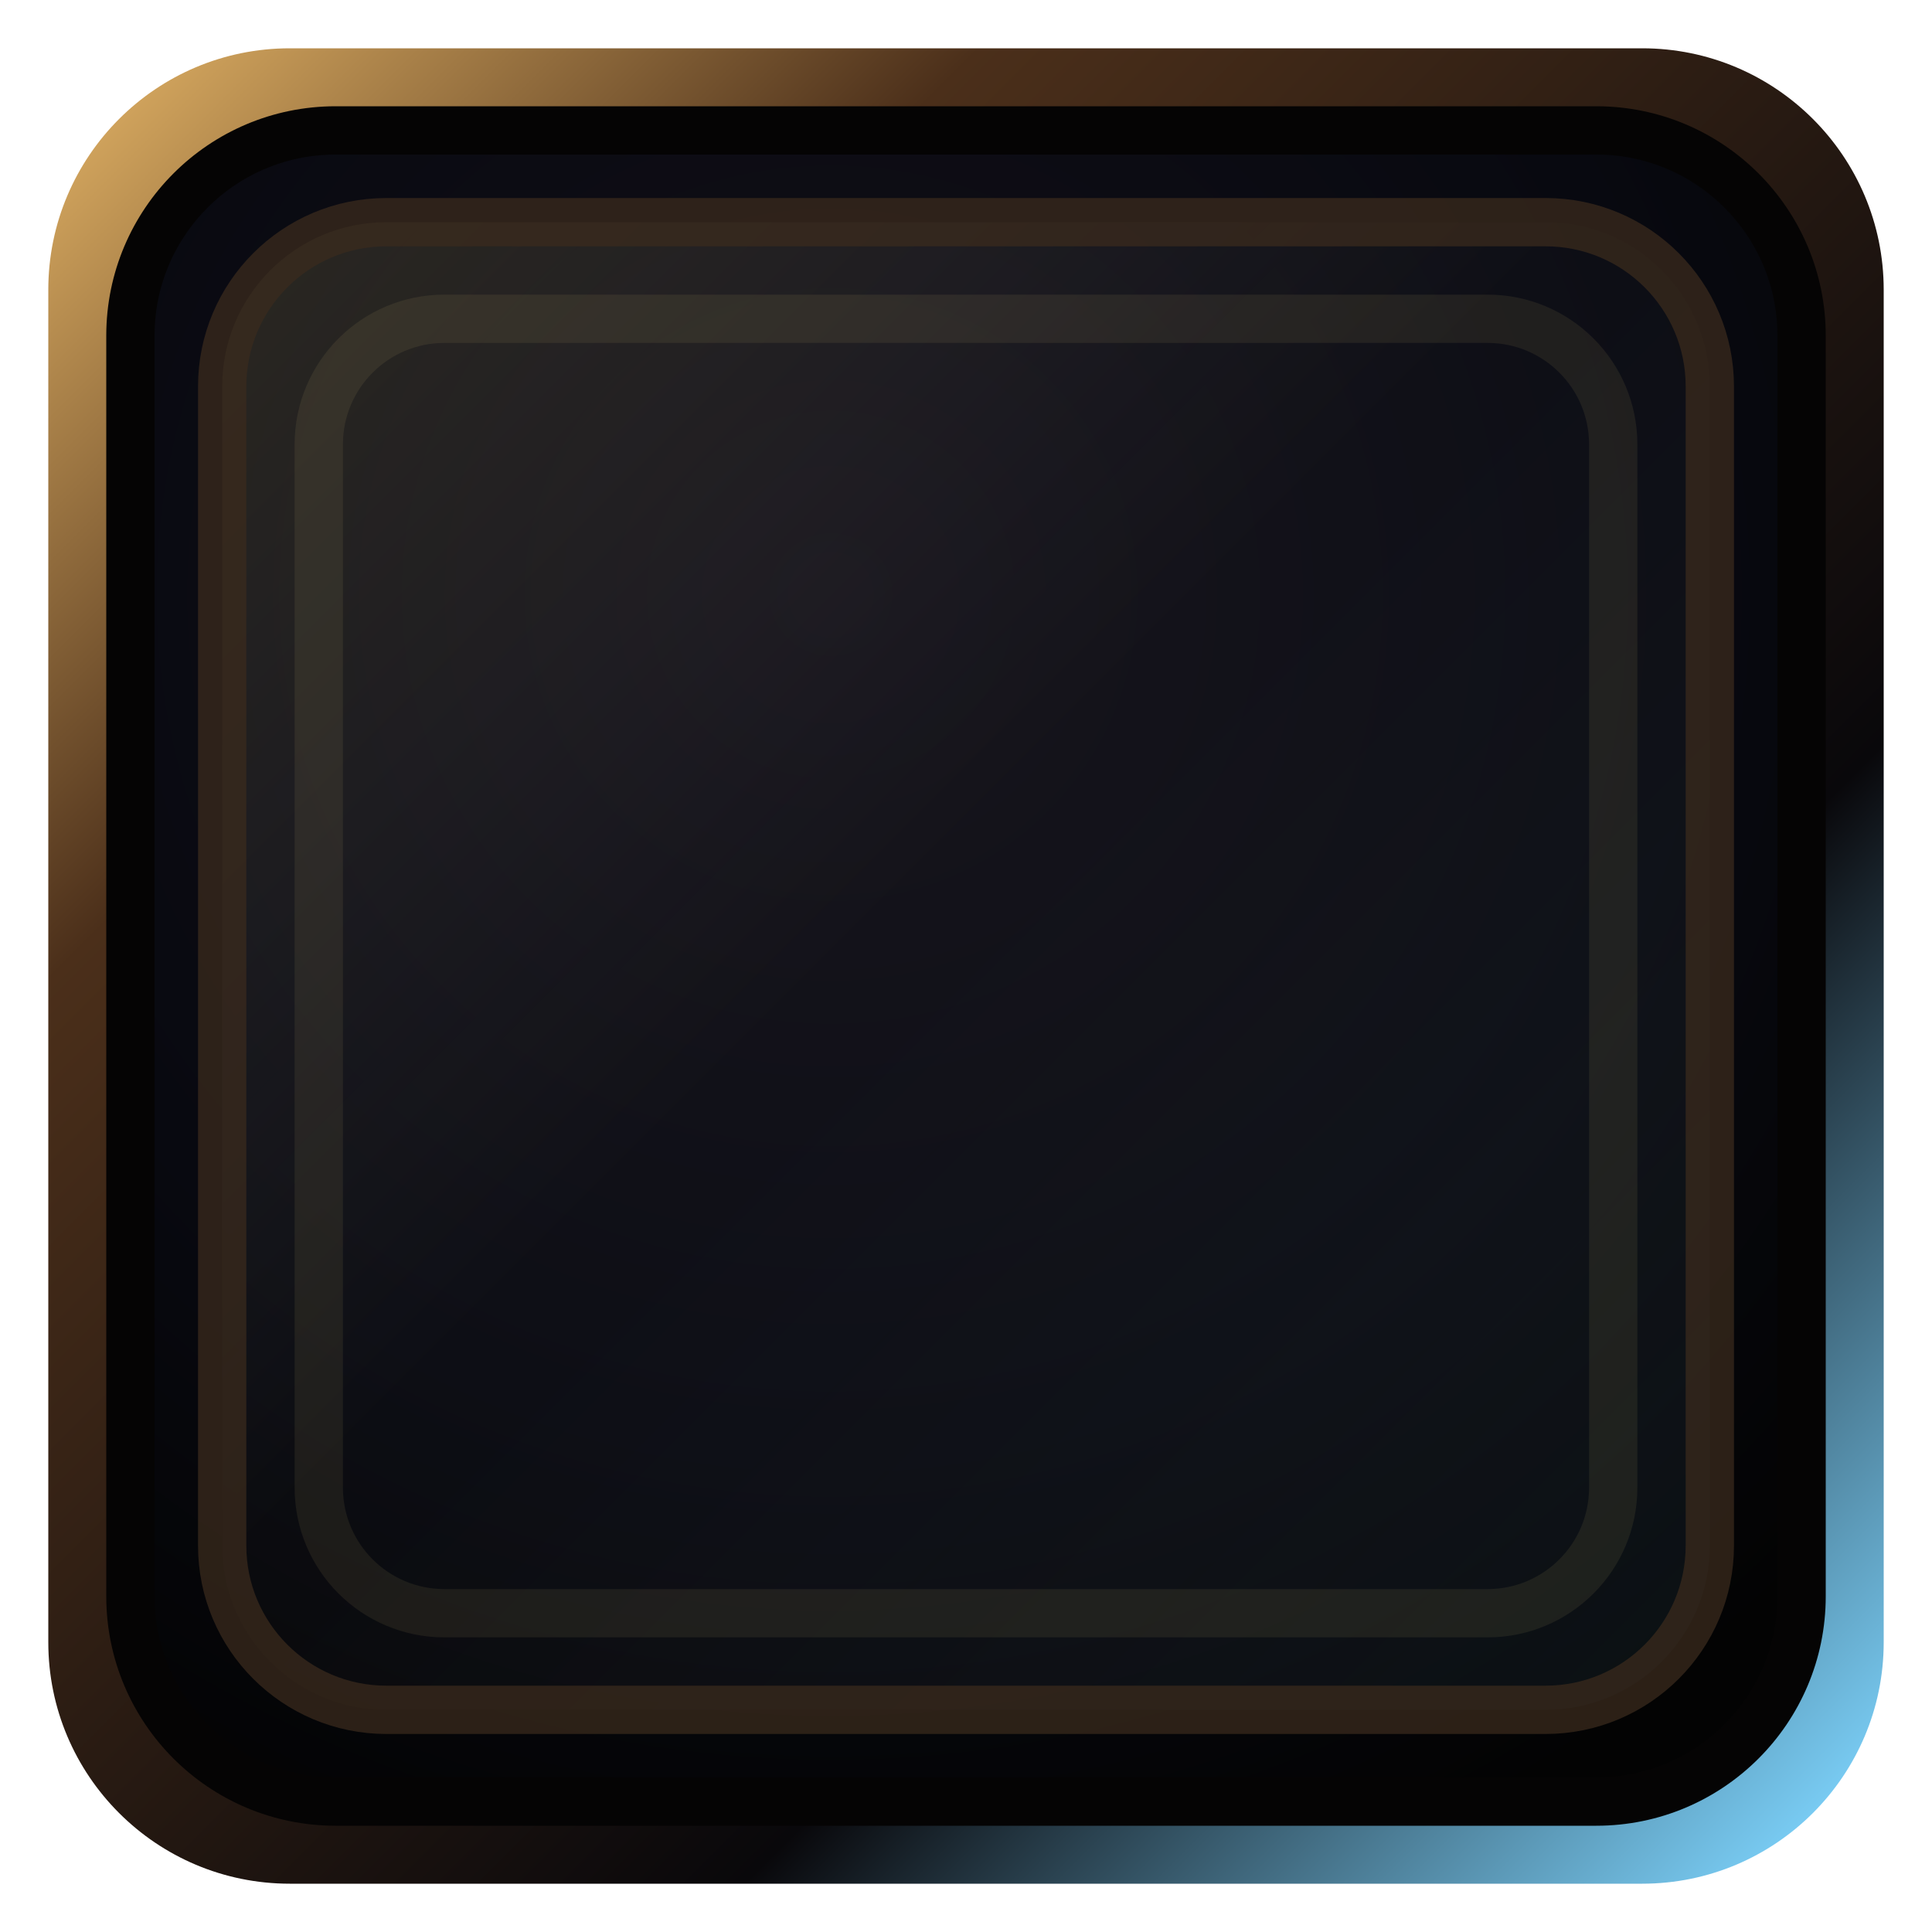
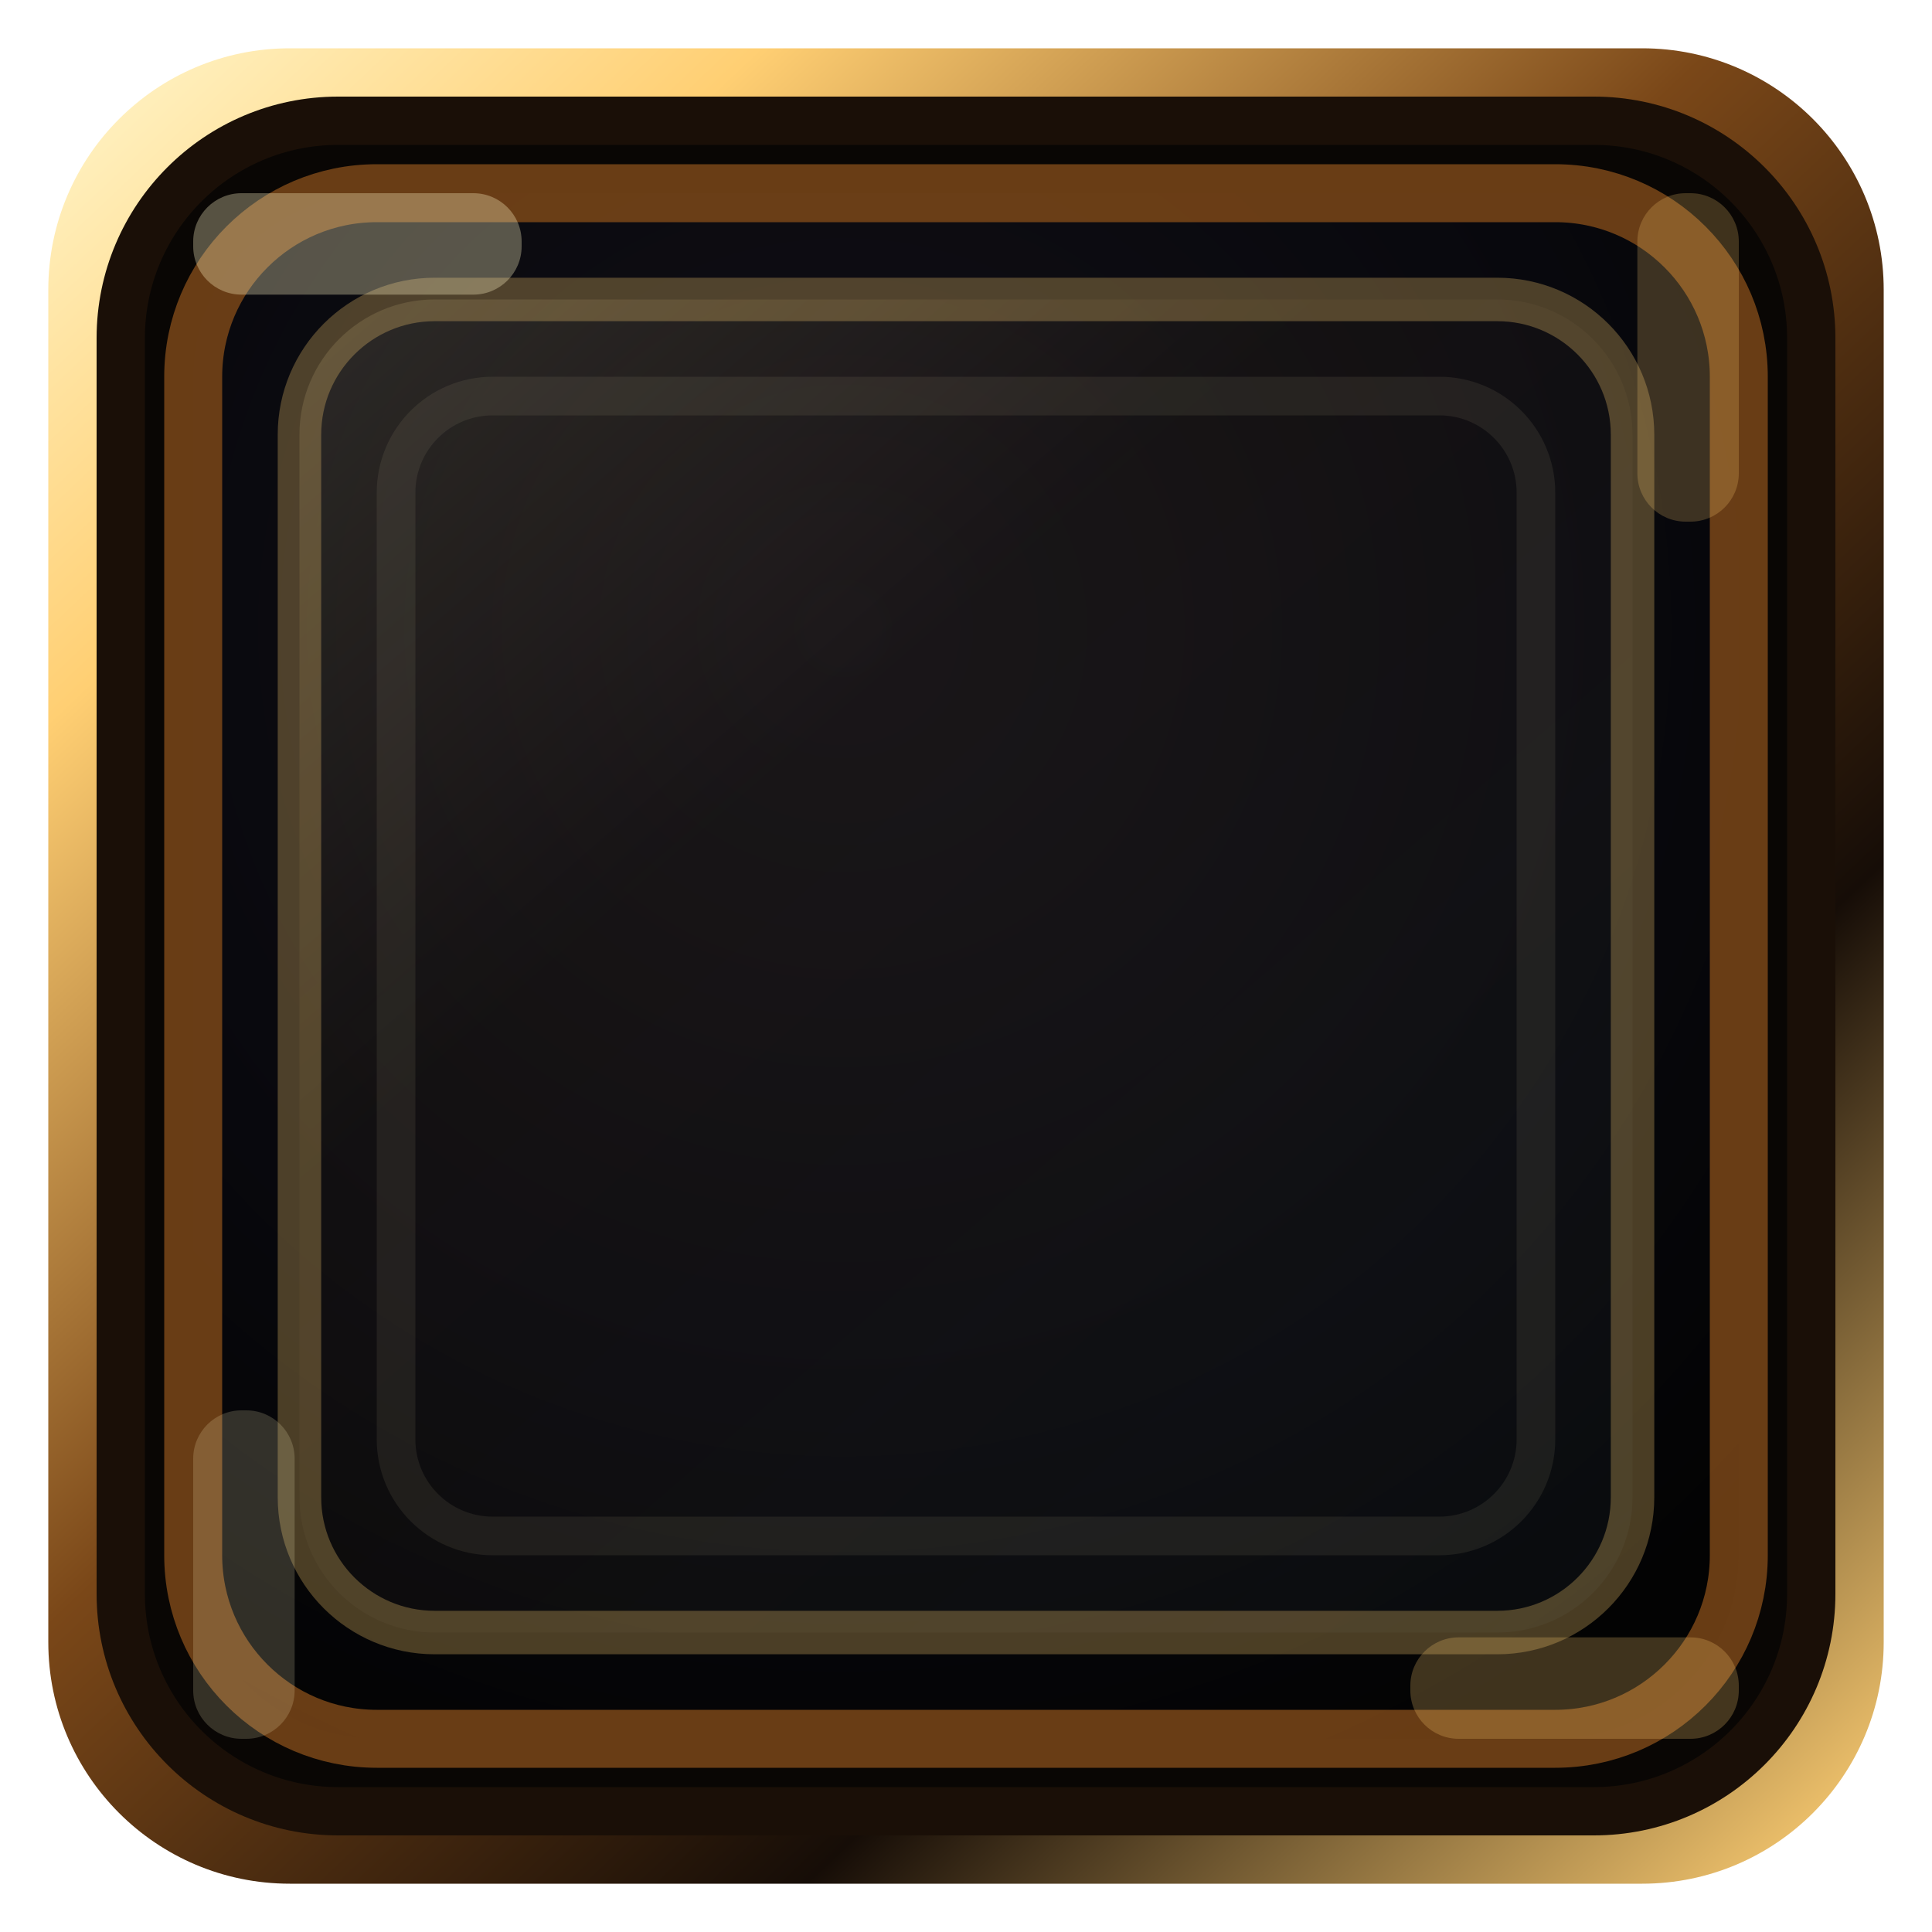
<svg xmlns="http://www.w3.org/2000/svg" width="40" height="40" viewBox="0 0 40 40" fill="none">
  <defs>
-     <linearGradient id="arcanaRim" x1="2" y1="2" x2="38" y2="38" gradientUnits="userSpaceOnUse">
-       <stop offset="0" stop-color="#D6A85F" />
-       <stop offset="0.24" stop-color="#4B2F1A" />
-       <stop offset="0.7" stop-color="#09080B" />
-       <stop offset="1" stop-color="#7DD3FC" />
+     <linearGradient id="outerGold" x1="2" y1="1" x2="38" y2="39" gradientUnits="userSpaceOnUse">
+       <stop offset="0" stop-color="#FFF4C7" />
+       <stop offset="0.18" stop-color="#FFCF73" />
+       <stop offset="0.44" stop-color="#7A4718" />
+       <stop offset="0.72" stop-color="#160D07" />
+       <stop offset="1" stop-color="#FFCF73" />
    </linearGradient>
    <radialGradient id="arcanaCore" cx="0.42" cy="0.28" r="0.82">
-       <stop offset="0" stop-color="#121018" />
-       <stop offset="0.62" stop-color="#080910" />
+       <stop offset="0" stop-color="#121016" />
+       <stop offset="0.62" stop-color="#08080D" />
      <stop offset="1" stop-color="#030303" />
    </radialGradient>
-     <linearGradient id="arcanaGlaze" x1="6" y1="6" x2="34" y2="34" gradientUnits="userSpaceOnUse">
-       <stop offset="0" stop-color="#FDE68A" stop-opacity="0.12" />
-       <stop offset="0.46" stop-color="#FFFFFF" stop-opacity="0.018" />
-       <stop offset="1" stop-color="#7DD3FC" stop-opacity="0.06" />
+     <linearGradient id="goldPlate" x1="7" y1="5" x2="33" y2="35" gradientUnits="userSpaceOnUse">
+       <stop offset="0" stop-color="#FFF4C7" stop-opacity="0.14" />
+       <stop offset="0.36" stop-color="#FFCF73" stop-opacity="0.035" />
+       <stop offset="1" stop-color="#93C5FD" stop-opacity="0.04" />
    </linearGradient>
  </defs>
-   <rect x="1" y="1" width="38" height="38" rx="5" fill="url(#arcanaRim)" />
-   <rect x="2.7" y="2.7" width="34.6" height="34.6" rx="4.25" fill="url(#arcanaCore)" stroke="#050404" stroke-width="1" />
-   <rect x="4.6" y="4.6" width="30.8" height="30.8" rx="3.4" fill="url(#arcanaGlaze)" stroke="#3A2A1D" stroke-opacity="0.74" stroke-width="1" />
-   <rect x="6.6" y="6.6" width="26.8" height="26.8" rx="2.6" stroke="#FDE68A" stroke-opacity="0.075" stroke-width="1" />
+   <rect x="1" y="1" width="38" height="38" rx="5" fill="url(#outerGold)" />
+   <rect x="2.5" y="2.5" width="35" height="35" rx="4.5" fill="#090604" stroke="#1A0F07" stroke-width="1" />
+   <rect x="4" y="4" width="32" height="32" rx="3.8" fill="url(#arcanaCore)" stroke="#7A4718" stroke-opacity="0.85" stroke-width="1.2" />
+   <rect x="6.2" y="6.2" width="27.6" height="27.6" rx="2.8" fill="url(#goldPlate)" stroke="#FFCF73" stroke-opacity="0.28" stroke-width="0.9" />
+   <rect x="8.2" y="8.2" width="23.6" height="23.6" rx="2" stroke="#FFF4C7" stroke-opacity="0.075" stroke-width="0.8" />
+   <rect x="4" y="4" width="6.8" height="2.1" rx="1" fill="#FFF4C7" fill-opacity="0.32" />
+   <rect x="29.2" y="33.9" width="6.8" height="2.1" rx="1" fill="#FFCF73" fill-opacity="0.24" />
+   <rect x="33.9" y="4" width="2.1" height="6.8" rx="1" fill="#FFCF73" fill-opacity="0.22" />
+   <rect x="4" y="29.2" width="2.1" height="6.8" rx="1" fill="#FFF4C7" fill-opacity="0.18" />
</svg>
